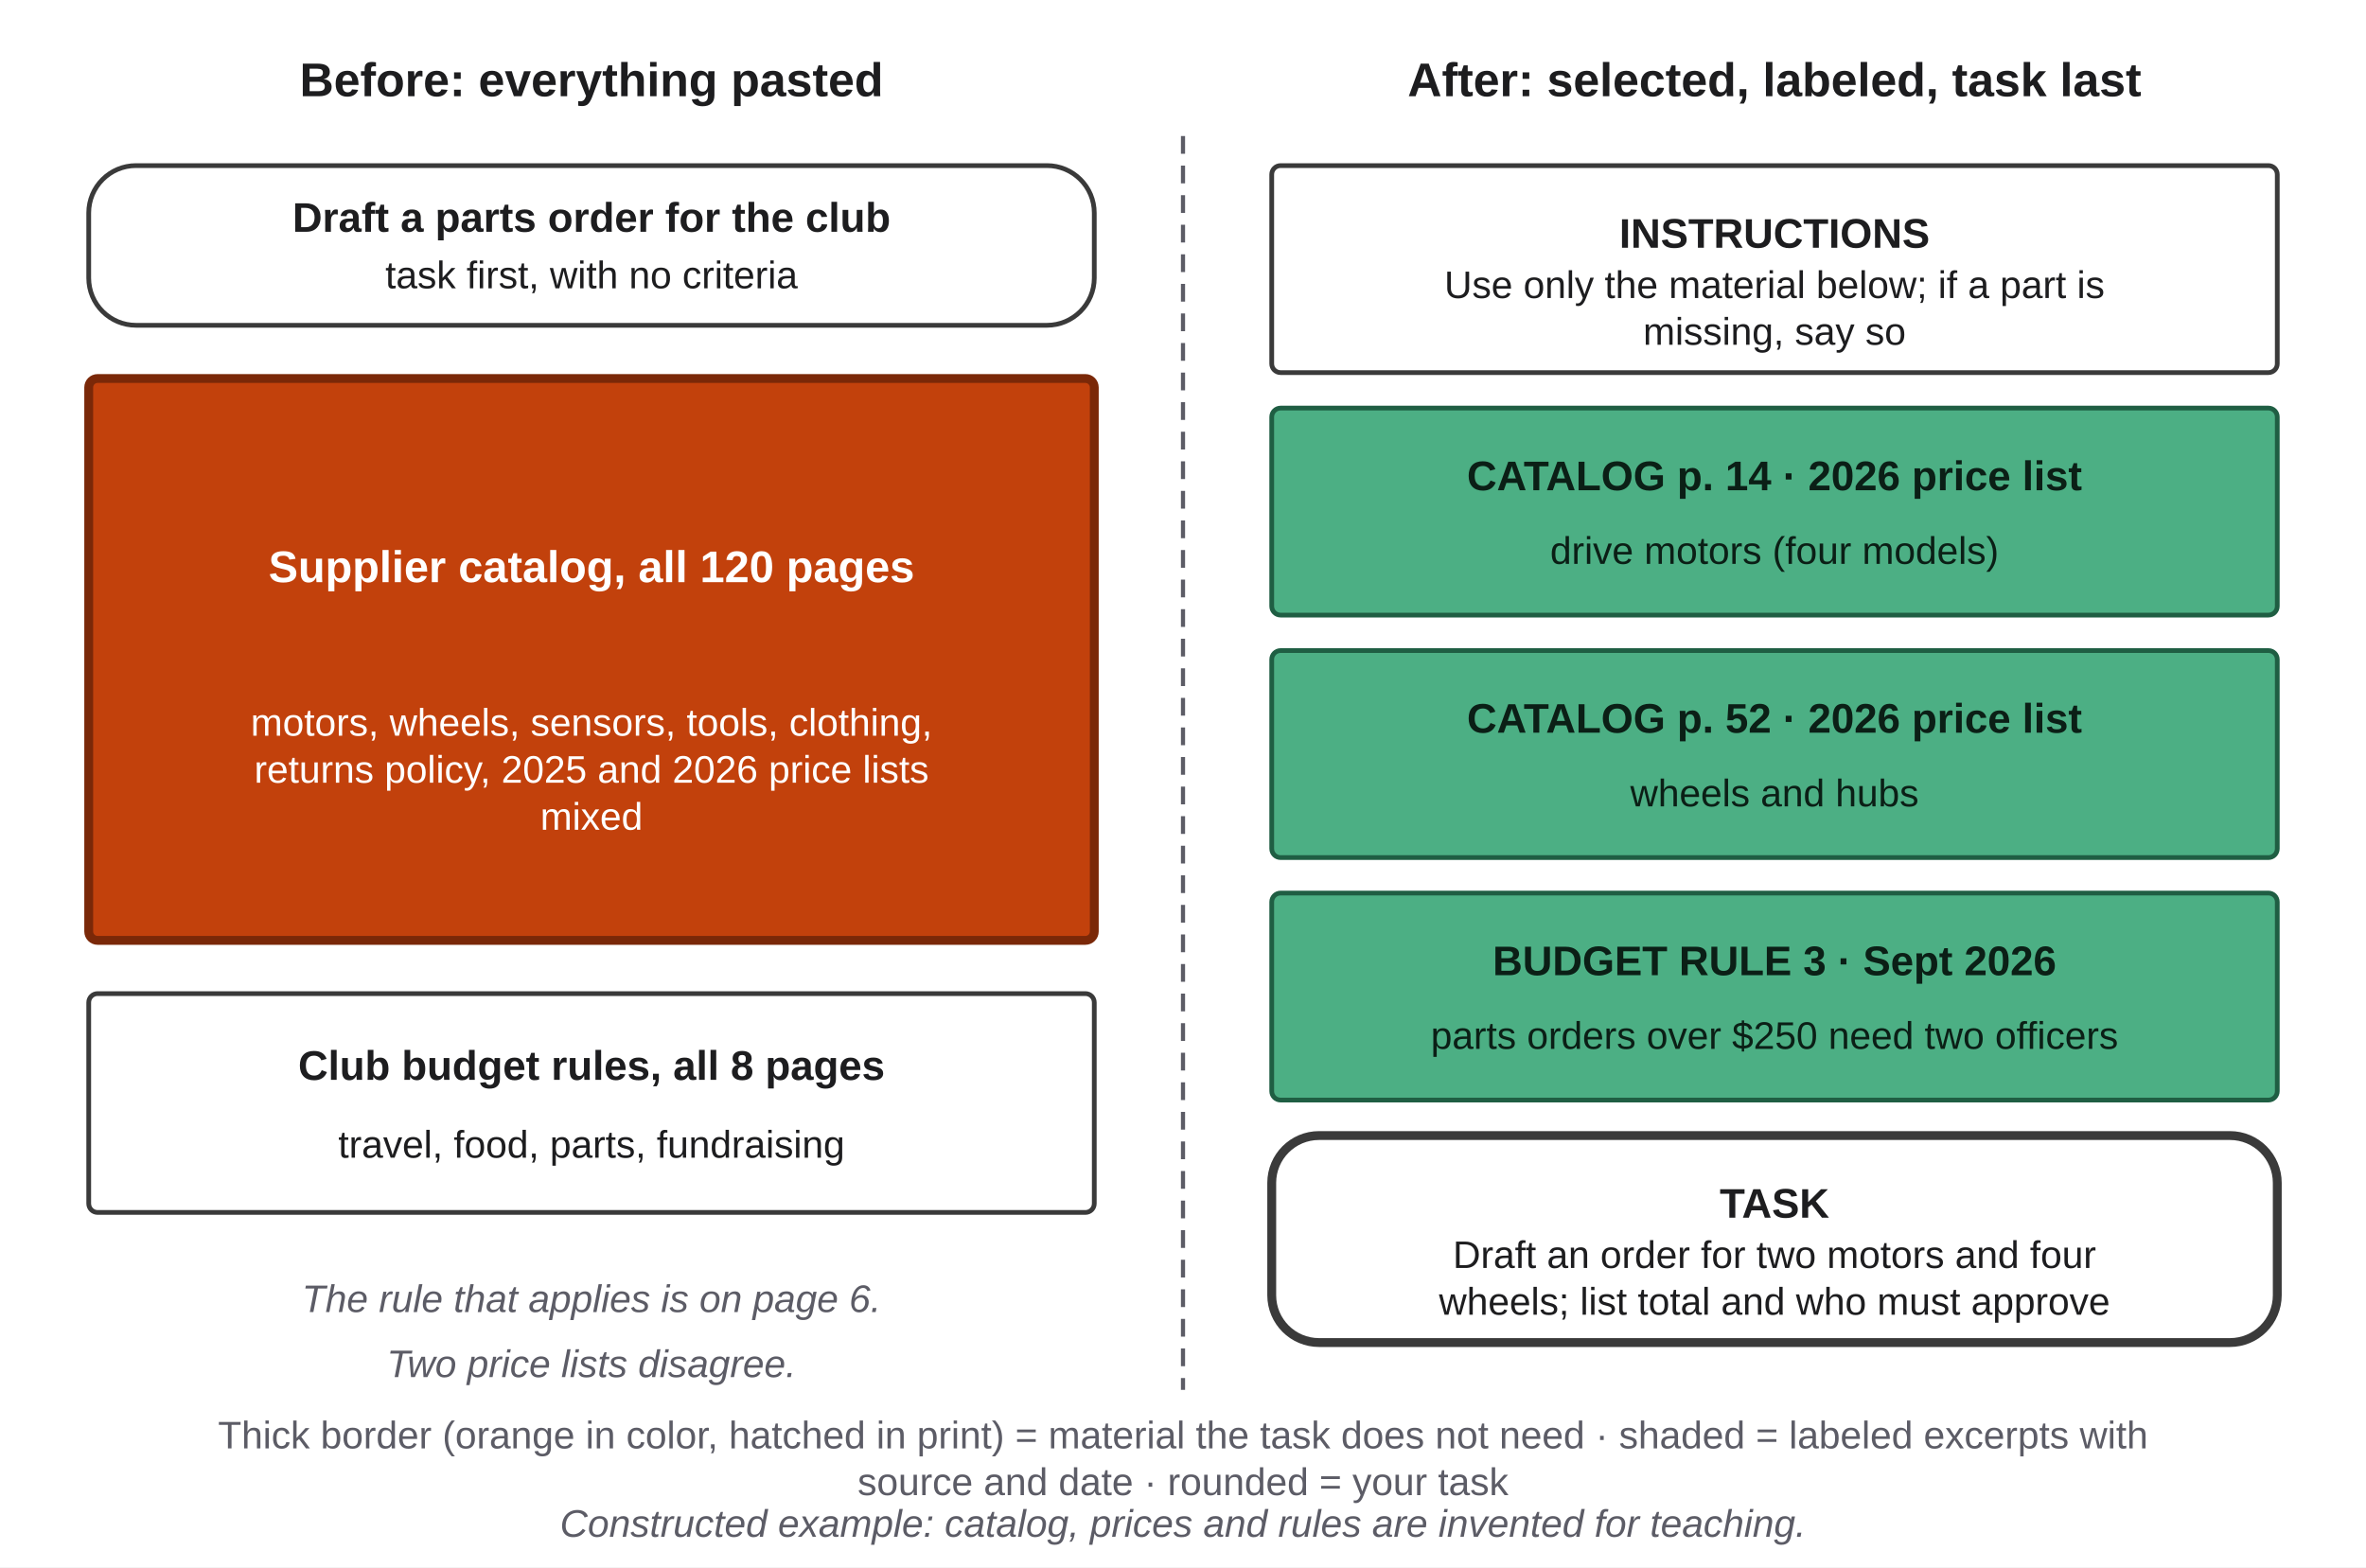
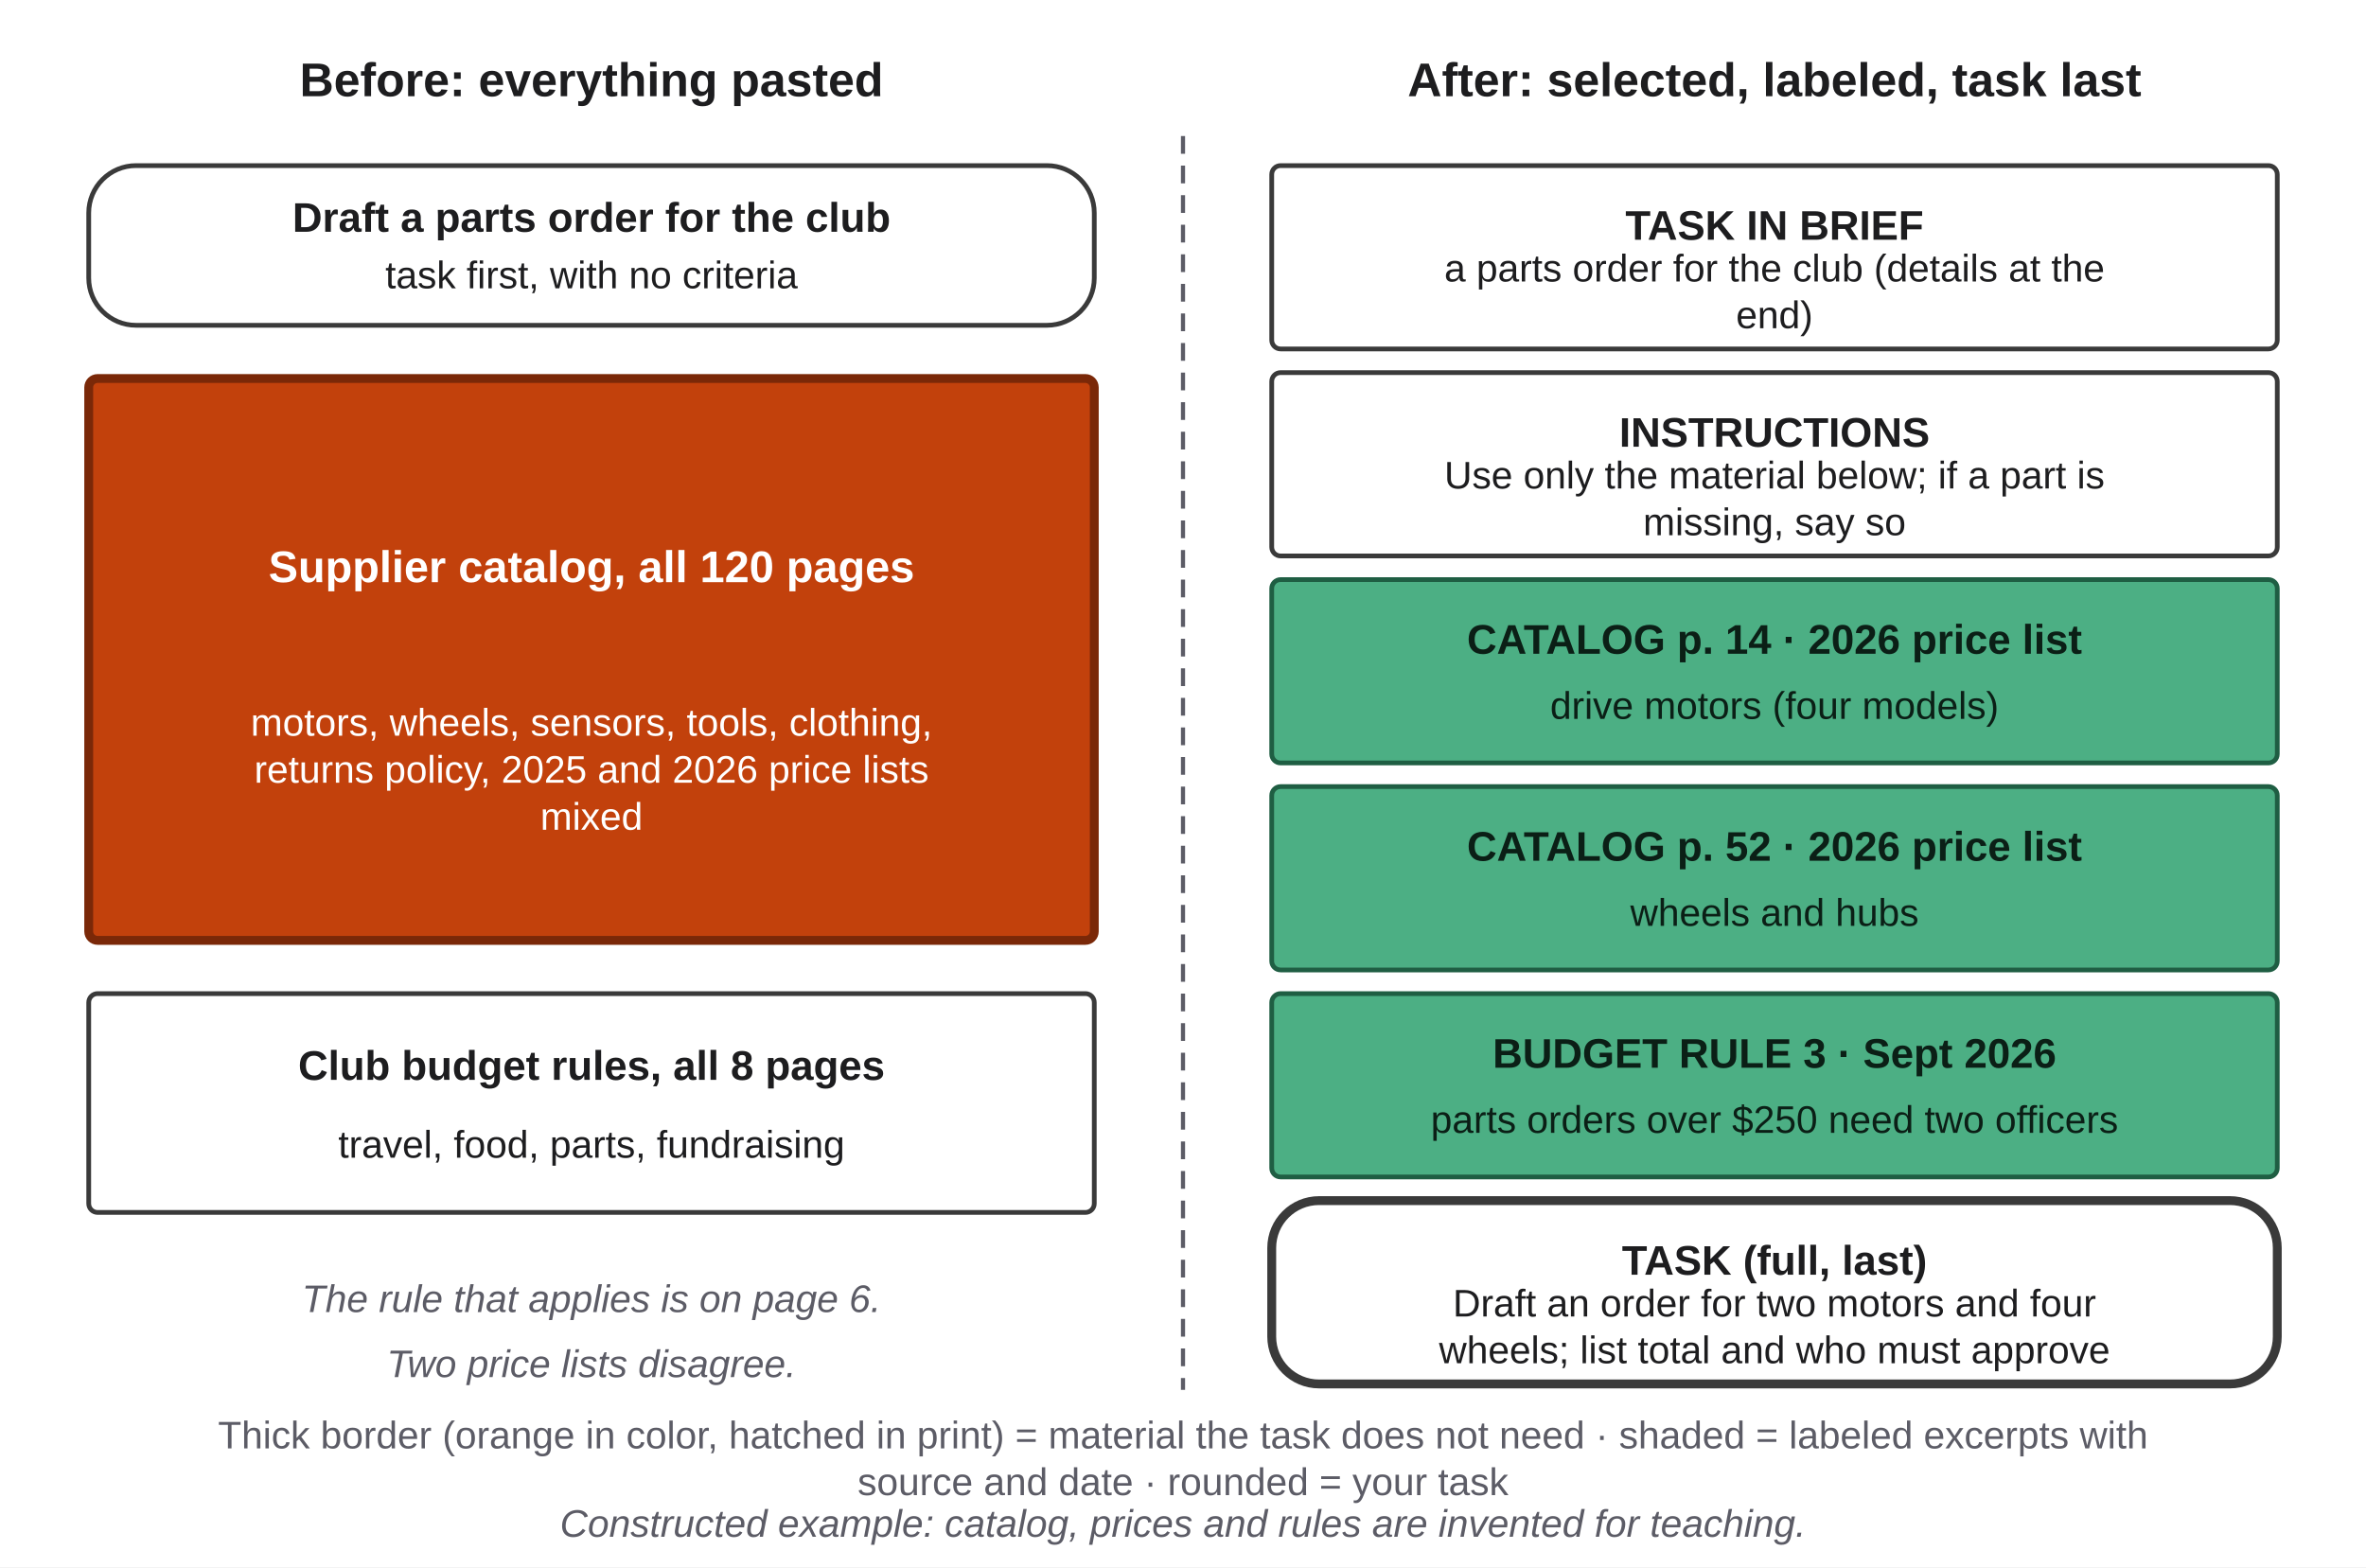
<svg xmlns="http://www.w3.org/2000/svg" viewBox="0 0 800 530" width="800" height="530" role="img" font-family="'Source Sans 3', 'Source Sans Pro', 'Helvetica Neue', Arial, sans-serif">
  <defs>
    <marker id="arrow-color" viewBox="0 0 10 10" refX="9" refY="5" markerWidth="7" markerHeight="7" orient="auto-start-reverse">
      <path d="M0,0 L10,5 L0,10 z" fill="#1D1D1F" />
    </marker>
    <pattern id="hatch" patternUnits="userSpaceOnUse" width="8" height="8" patternTransform="rotate(45)">
      <rect width="8" height="8" fill="#FFFFFF" />
      <line x1="0" y1="0" x2="0" y2="8" stroke="#9A9A9A" stroke-width="1.3" />
    </pattern>
    <pattern id="dots" patternUnits="userSpaceOnUse" width="7" height="7">
      <rect width="7" height="7" fill="#FFFFFF" />
      <circle cx="3.5" cy="3.5" r="1.2" fill="#000" />
    </pattern>
  </defs>
  <rect width="800" height="530" fill="#FFFFFF" />
  <text x="200.0" y="28.0" font-size="16" font-weight="700" text-anchor="middle" dominant-baseline="middle" fill="#1D1D1F" style="">Before: everything pasted</text>
  <text x="600.0" y="28.0" font-size="16" font-weight="700" text-anchor="middle" dominant-baseline="middle" fill="#1D1D1F" style="">After: selected, labeled, task last</text>
  <line x1="400" y1="46" x2="400" y2="470" stroke="#5C5C66" stroke-width="1.4" stroke-dasharray="6 4" />
  <rect x="30" y="56" width="340" height="54" rx="16" fill="#FFFFFF" stroke="#3A3A3A" stroke-width="1.6" />
  <text x="200.0" y="74.4" font-size="14" font-weight="600" text-anchor="middle" dominant-baseline="middle" fill="#1D1D1F" style="">Draft a parts order for the club</text>
  <text x="200.0" y="93.8" font-size="13" font-weight="normal" text-anchor="middle" dominant-baseline="middle" fill="#1D1D1F" style="">task first, with no criteria</text>
  <rect x="30" y="128" width="340" height="190" rx="3" fill="#C2410C" stroke="#7A2808" stroke-width="3" />
  <text x="200.0" y="192.6" font-size="15" font-weight="600" text-anchor="middle" dominant-baseline="middle" fill="#FFFFFF" style="">Supplier catalog, all 120 pages</text>
  <text x="200.0" y="245.1" font-size="13" font-weight="normal" text-anchor="middle" dominant-baseline="middle" fill="#FFFFFF" style="">motors, wheels, sensors, tools, clothing,</text>
  <text x="200.0" y="261.0" font-size="13" font-weight="normal" text-anchor="middle" dominant-baseline="middle" fill="#FFFFFF" style="">returns policy, 2025 and 2026 price lists</text>
  <text x="200.0" y="276.9" font-size="13" font-weight="normal" text-anchor="middle" dominant-baseline="middle" fill="#FFFFFF" style="">mixed</text>
  <rect x="30" y="336" width="340" height="74" rx="3" fill="#FFFFFF" stroke="#3A3A3A" stroke-width="1.6" />
  <text x="200.0" y="361.2" font-size="14" font-weight="600" text-anchor="middle" dominant-baseline="middle" fill="#1D1D1F" style="">Club budget rules, all 8 pages</text>
  <text x="200.0" y="387.8" font-size="13" font-weight="normal" text-anchor="middle" dominant-baseline="middle" fill="#1D1D1F" style="">travel, food, parts, fundraising</text>
  <text x="200.0" y="440.0" font-size="13" font-weight="normal" text-anchor="middle" dominant-baseline="middle" fill="#5C5C66" style="font-style:italic;">The rule that applies is on page 6.</text>
  <text x="200.0" y="462.0" font-size="13" font-weight="normal" text-anchor="middle" dominant-baseline="middle" fill="#5C5C66" style="font-style:italic;">Two price lists disagree.</text>
-   <rect x="430" y="56" width="340" height="70" rx="3" fill="#FFFFFF" stroke="#3A3A3A" stroke-width="1.6" />
-   <text x="600.0" y="79.8" font-size="14" font-weight="600" text-anchor="middle" dominant-baseline="middle" fill="#1D1D1F" style="">INSTRUCTIONS</text>
-   <text x="600.0" y="97.1" font-size="13" font-weight="normal" text-anchor="middle" dominant-baseline="middle" fill="#1D1D1F" style="">Use only the material below; if a part is</text>
-   <text x="600.0" y="112.9" font-size="13" font-weight="normal" text-anchor="middle" dominant-baseline="middle" fill="#1D1D1F" style="">missing, say so</text>
-   <rect x="430" y="138" width="340" height="70" rx="3" fill="#4CAF84" stroke="#1F5E43" stroke-width="1.6" />
-   <text x="600.0" y="161.8" font-size="14" font-weight="600" text-anchor="middle" dominant-baseline="middle" fill="#0B1F16" style="">CATALOG p. 14 · 2026 price list</text>
-   <text x="600.0" y="187.0" font-size="13" font-weight="normal" text-anchor="middle" dominant-baseline="middle" fill="#0B1F16" style="">drive motors (four models)</text>
-   <rect x="430" y="220" width="340" height="70" rx="3" fill="#4CAF84" stroke="#1F5E43" stroke-width="1.6" />
-   <text x="600.0" y="243.8" font-size="14" font-weight="600" text-anchor="middle" dominant-baseline="middle" fill="#0B1F16" style="">CATALOG p. 52 · 2026 price list</text>
-   <text x="600.0" y="269.0" font-size="13" font-weight="normal" text-anchor="middle" dominant-baseline="middle" fill="#0B1F16" style="">wheels and hubs</text>
-   <rect x="430" y="302" width="340" height="70" rx="3" fill="#4CAF84" stroke="#1F5E43" stroke-width="1.6" />
-   <text x="600.0" y="325.8" font-size="14" font-weight="600" text-anchor="middle" dominant-baseline="middle" fill="#0B1F16" style="">BUDGET RULE 3 · Sept 2026</text>
-   <text x="600.0" y="351.0" font-size="13" font-weight="normal" text-anchor="middle" dominant-baseline="middle" fill="#0B1F16" style="">parts orders over $250 need two officers</text>
-   <rect x="430" y="384" width="340" height="70" rx="16" fill="#FFFFFF" stroke="#3A3A3A" stroke-width="3" />
-   <text x="600.0" y="407.8" font-size="14" font-weight="600" text-anchor="middle" dominant-baseline="middle" fill="#1D1D1F" style="">TASK</text>
-   <text x="600.0" y="425.1" font-size="13" font-weight="normal" text-anchor="middle" dominant-baseline="middle" fill="#1D1D1F" style="">Draft an order for two motors and four</text>
-   <text x="600.0" y="440.9" font-size="13" font-weight="normal" text-anchor="middle" dominant-baseline="middle" fill="#1D1D1F" style="">wheels; list total and who must approve</text>
+   <rect x="430" y="56" width="340" height="62" rx="3" fill="#FFFFFF" stroke="#3A3A3A" stroke-width="1.6" />
+   <text x="600.0" y="77.1" font-size="14" font-weight="600" text-anchor="middle" dominant-baseline="middle" fill="#1D1D1F" style="">TASK IN BRIEF</text>
+   <text x="600.0" y="91.5" font-size="13" font-weight="normal" text-anchor="middle" dominant-baseline="middle" fill="#1D1D1F" style="">a parts order for the club (details at the</text>
+   <text x="600.0" y="107.3" font-size="13" font-weight="normal" text-anchor="middle" dominant-baseline="middle" fill="#1D1D1F" style="">end)</text>
+   <rect x="430" y="126" width="340" height="62" rx="3" fill="#FFFFFF" stroke="#3A3A3A" stroke-width="1.6" />
+   <text x="600.0" y="147.1" font-size="14" font-weight="600" text-anchor="middle" dominant-baseline="middle" fill="#1D1D1F" style="">INSTRUCTIONS</text>
+   <text x="600.0" y="161.5" font-size="13" font-weight="normal" text-anchor="middle" dominant-baseline="middle" fill="#1D1D1F" style="">Use only the material below; if a part is</text>
+   <text x="600.0" y="177.3" font-size="13" font-weight="normal" text-anchor="middle" dominant-baseline="middle" fill="#1D1D1F" style="">missing, say so</text>
+   <rect x="430" y="196" width="340" height="62" rx="3" fill="#4CAF84" stroke="#1F5E43" stroke-width="1.6" />
+   <text x="600.0" y="217.1" font-size="14" font-weight="600" text-anchor="middle" dominant-baseline="middle" fill="#0B1F16" style="">CATALOG p. 14 · 2026 price list</text>
+   <text x="600.0" y="239.4" font-size="13" font-weight="normal" text-anchor="middle" dominant-baseline="middle" fill="#0B1F16" style="">drive motors (four models)</text>
+   <rect x="430" y="266" width="340" height="62" rx="3" fill="#4CAF84" stroke="#1F5E43" stroke-width="1.6" />
+   <text x="600.0" y="287.1" font-size="14" font-weight="600" text-anchor="middle" dominant-baseline="middle" fill="#0B1F16" style="">CATALOG p. 52 · 2026 price list</text>
+   <text x="600.0" y="309.4" font-size="13" font-weight="normal" text-anchor="middle" dominant-baseline="middle" fill="#0B1F16" style="">wheels and hubs</text>
+   <rect x="430" y="336" width="340" height="62" rx="3" fill="#4CAF84" stroke="#1F5E43" stroke-width="1.6" />
+   <text x="600.0" y="357.1" font-size="14" font-weight="600" text-anchor="middle" dominant-baseline="middle" fill="#0B1F16" style="">BUDGET RULE 3 · Sept 2026</text>
+   <text x="600.0" y="379.4" font-size="13" font-weight="normal" text-anchor="middle" dominant-baseline="middle" fill="#0B1F16" style="">parts orders over $250 need two officers</text>
+   <rect x="430" y="406" width="340" height="62" rx="16" fill="#FFFFFF" stroke="#3A3A3A" stroke-width="3" />
+   <text x="600.0" y="427.1" font-size="14" font-weight="600" text-anchor="middle" dominant-baseline="middle" fill="#1D1D1F" style="">TASK (full, last)</text>
+   <text x="600.0" y="441.5" font-size="13" font-weight="normal" text-anchor="middle" dominant-baseline="middle" fill="#1D1D1F" style="">Draft an order for two motors and four</text>
+   <text x="600.0" y="457.3" font-size="13" font-weight="normal" text-anchor="middle" dominant-baseline="middle" fill="#1D1D1F" style="">wheels; list total and who must approve</text>
  <text x="400.0" y="486.1" font-size="13" font-weight="normal" text-anchor="middle" dominant-baseline="middle" fill="#5C5C66" style="">Thick border (orange in color, hatched in print) = material the task does not need · shaded = labeled excerpts with</text>
  <text x="400.0" y="501.9" font-size="13" font-weight="normal" text-anchor="middle" dominant-baseline="middle" fill="#5C5C66" style="">source and date · rounded = your task</text>
  <text x="400.0" y="516.0" font-size="13" font-weight="normal" text-anchor="middle" dominant-baseline="middle" fill="#5C5C66" style="font-style:italic;">Constructed example: catalog, prices and rules are invented for teaching.</text>
</svg>
